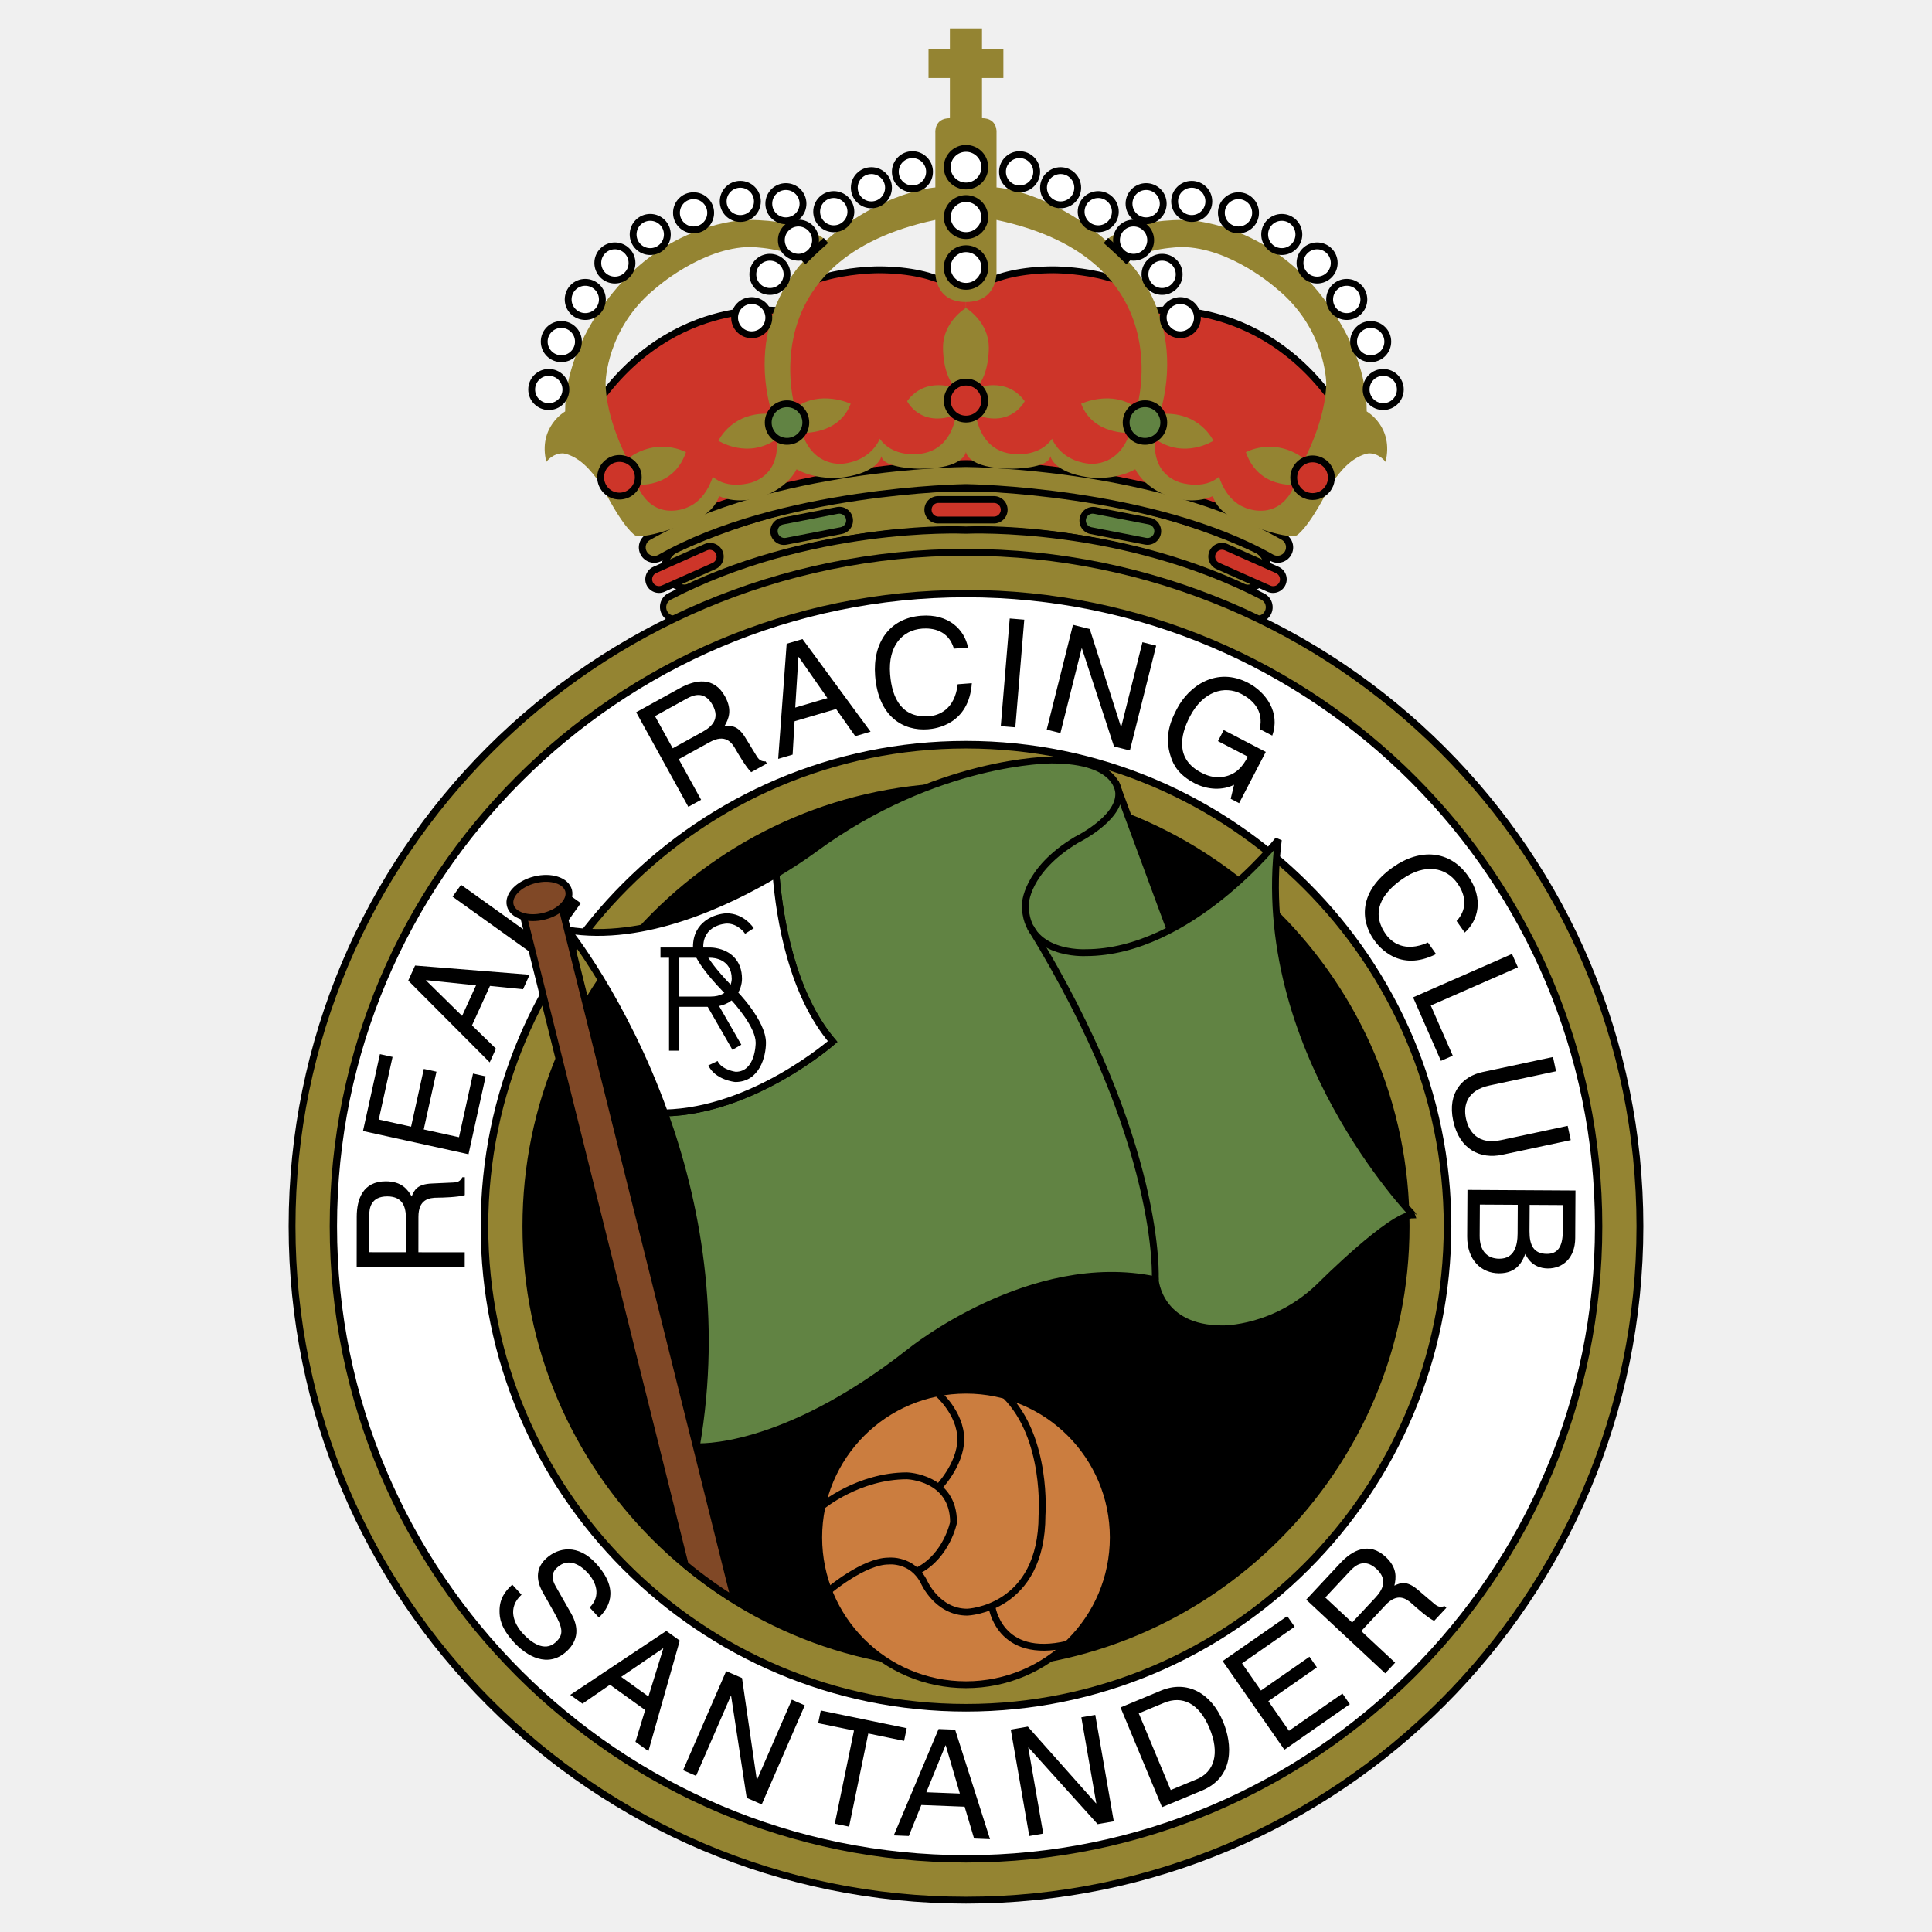
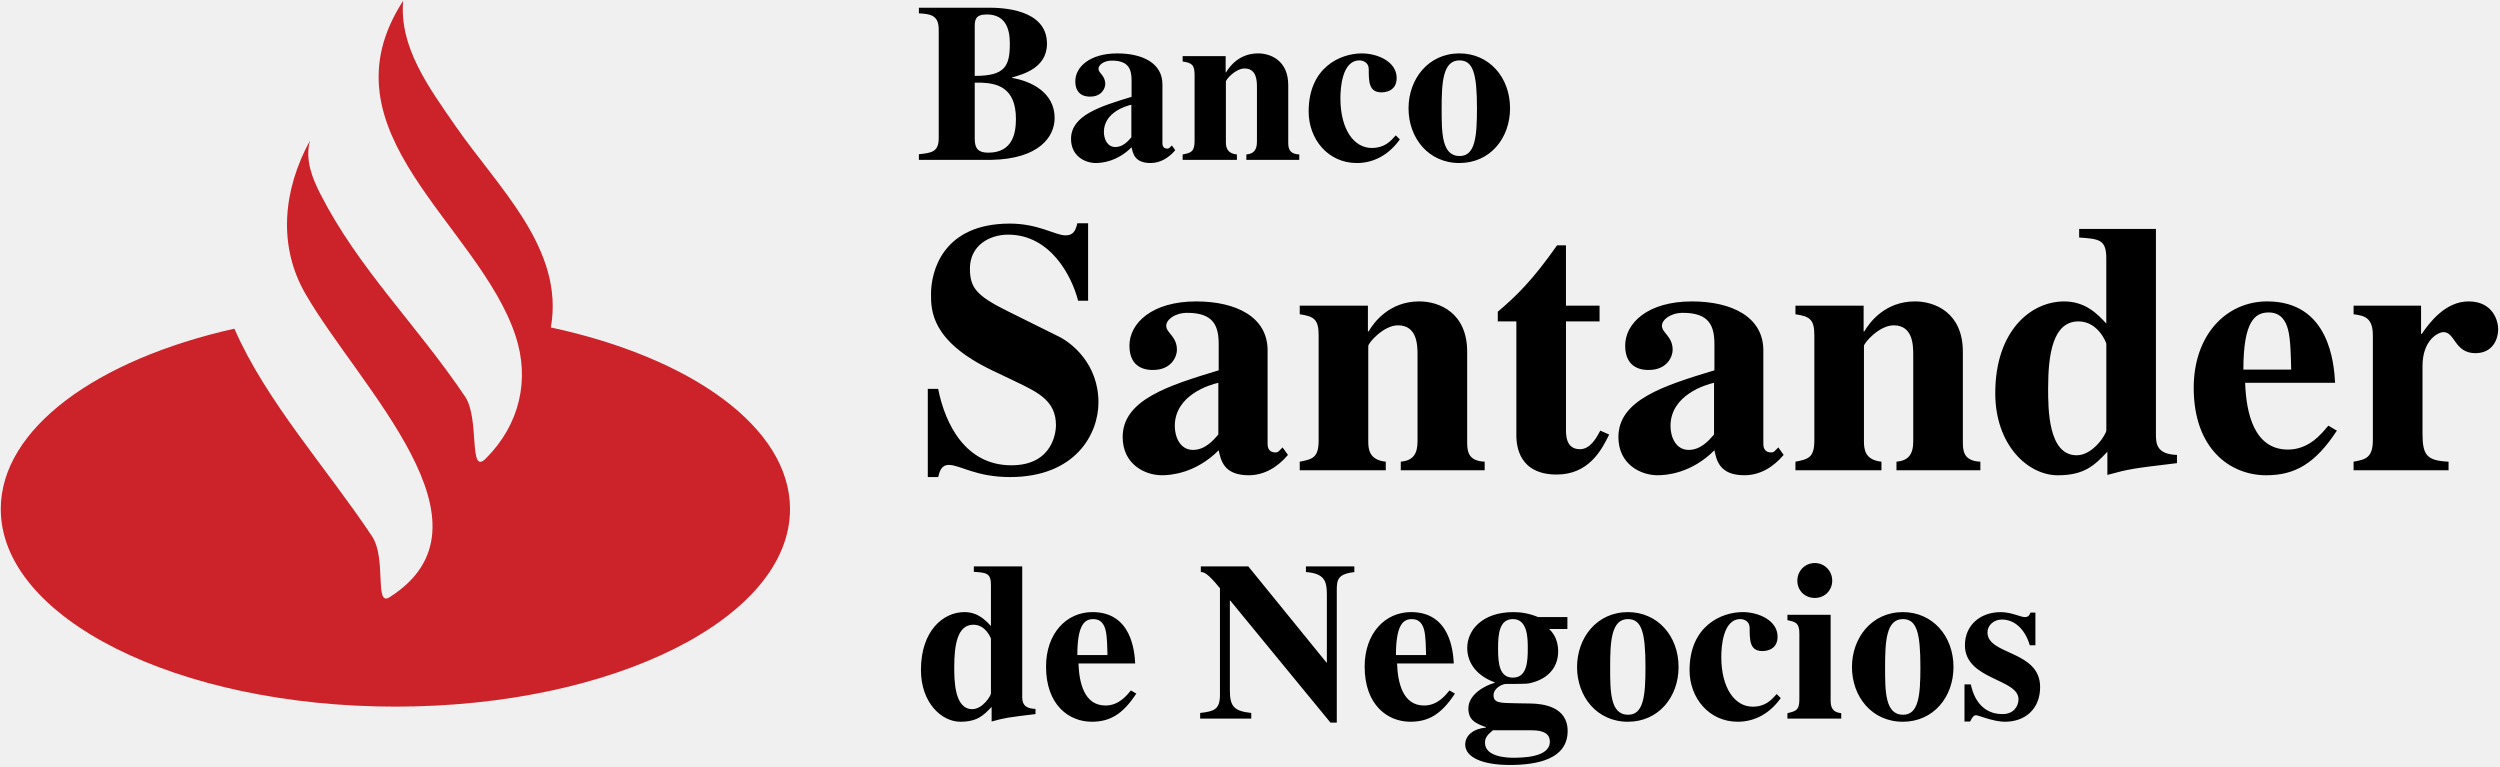
- <svg xmlns="http://www.w3.org/2000/svg" width="2500" height="2500" viewBox="0 0 192.756 192.756">
-   <path d="M65.678 53.987l-7.052-12.283c7.621-12.397 19.222-10.691 19.222-10.691 1.137-4.094 9.781-4.094 9.781-4.094 6.596 0 8.753 2.616 8.753 2.616s2.157-2.616 8.752-2.616c0 0 8.645 0 9.781 4.094 0 0 11.602-1.707 19.223 10.691l-7.053 12.283H65.678z" fill-rule="evenodd" clip-rule="evenodd" fill="#cd3529" stroke="#000" stroke-width=".683" stroke-miterlimit="2.613" />
-   <path d="M96.378 48.434c-1.544-.075-14.75-.499-29.027 6.019a2.389 2.389 0 0 0 1.983 4.346c13.744-6.273 26.772-5.596 26.902-5.589l.139.008.145-.008c.129-.007 13.158-.685 26.902 5.589a2.388 2.388 0 0 0 3.164-1.181c.549-1.2.02-2.617-1.18-3.165-14.277-6.517-27.484-6.094-29.028-6.019z" fill-rule="evenodd" clip-rule="evenodd" />
-   <path d="M96.378 49.117c-1.273-.066-14.45-.568-28.744 5.957a1.706 1.706 0 0 0 1.416 3.104c13.912-6.35 27.094-5.657 27.226-5.649l.101.006.103-.006c.132-.007 13.313-.701 27.225 5.649a1.706 1.706 0 0 0 1.418-3.104c-14.295-6.525-27.471-6.023-28.745-5.957z" fill-rule="evenodd" clip-rule="evenodd" fill="#948432" />
-   <path d="M64.513 53.278a1.535 1.535 0 1 0 1.519 2.668c11.785-6.711 30.176-6.962 30.361-6.964.156.001 18.547.253 30.332 6.964a1.535 1.535 0 0 0 1.52-2.668c-12.486-7.111-31.066-7.359-31.852-7.367-.813.008-19.393.256-31.88 7.367z" fill-rule="evenodd" clip-rule="evenodd" />
-   <path d="M64.85 53.871a.853.853 0 1 0 .844 1.483C77.638 48.552 96.2 48.302 96.386 48.3c.17.002 18.733.252 30.677 7.054a.854.854 0 0 0 .844-1.483c-12.334-7.023-30.742-7.27-31.521-7.277-.793.007-19.202.254-31.536 7.277z" fill-rule="evenodd" clip-rule="evenodd" fill="#948432" />
-   <path d="M96.378 52.565c-1.007-.042-15.929-.52-29.766 6.655a1.537 1.537 0 0 0 1.414 2.726c13.272-6.881 28.136-6.319 28.285-6.312l.067.002.069-.002c.148-.007 15.013-.569 28.284 6.312a1.535 1.535 0 1 0 1.414-2.726c-13.838-7.175-28.76-6.697-29.767-6.655z" fill-rule="evenodd" clip-rule="evenodd" />
-   <path d="M96.34 53.249c-.555-.028-15.551-.61-29.413 6.578a.853.853 0 0 0 .785 1.515c13.444-6.972 28.478-6.395 28.628-6.388.226-.006 15.261-.583 28.705 6.388a.85.85 0 0 0 1.148-.365.85.85 0 0 0-.363-1.15c-13.861-7.188-28.858-6.607-29.49-6.578z" fill-rule="evenodd" clip-rule="evenodd" fill="#948432" />
-   <path d="M93.591 49.495a1.365 1.365 0 0 0 0 2.73h5.573a1.365 1.365 0 1 0 0-2.73h-5.573z" fill-rule="evenodd" clip-rule="evenodd" />
-   <path d="M93.591 50.177a.683.683 0 0 0 0 1.364h5.573a.683.683 0 0 0 .684-.682.684.684 0 0 0-.684-.682h-5.573z" fill-rule="evenodd" clip-rule="evenodd" fill="#cd3529" />
-   <path d="M122.473 54.28a1.364 1.364 0 1 0-1.11 2.494l5.092 2.266a1.364 1.364 0 1 0 1.11-2.493l-5.092-2.267z" fill-rule="evenodd" clip-rule="evenodd" />
-   <path d="M122.195 54.903a.682.682 0 0 0-.554 1.247l5.092 2.267a.682.682 0 1 0 .554-1.246l-5.092-2.268z" fill-rule="evenodd" clip-rule="evenodd" fill="#cd3529" />
-   <path d="M109.277 50.59a1.366 1.366 0 0 0-.522 2.68l5.469 1.063a1.364 1.364 0 1 0 .522-2.68l-5.469-1.063z" fill-rule="evenodd" clip-rule="evenodd" />
-   <path d="M109.146 51.26a.681.681 0 1 0-.262 1.34l5.471 1.063a.681.681 0 1 0 .262-1.339l-5.471-1.064z" fill-rule="evenodd" clip-rule="evenodd" fill="#618343" />
-   <path d="M70.283 54.28a1.364 1.364 0 1 1 1.11 2.494l-5.091 2.266a1.364 1.364 0 1 1-1.111-2.493l5.092-2.267z" fill-rule="evenodd" clip-rule="evenodd" />
-   <path d="M70.56 54.903a.683.683 0 0 1 .555 1.247l-5.09 2.267a.683.683 0 0 1-.902-.346.68.68 0 0 1 .346-.9l5.091-2.268z" fill-rule="evenodd" clip-rule="evenodd" fill="#cd3529" />
-   <path d="M83.479 50.59A1.365 1.365 0 1 1 84 53.27l-5.47 1.063a1.366 1.366 0 1 1-.521-2.68l5.47-1.063z" fill-rule="evenodd" clip-rule="evenodd" />
-   <path d="M83.609 51.26a.681.681 0 1 1 .261 1.34l-5.47 1.062a.681.681 0 1 1-.26-1.339l5.469-1.063z" fill-rule="evenodd" clip-rule="evenodd" fill="#618343" />
-   <path d="M96.369 45.059s-.066 1.706-4.587 1.706c0 0-3.668 0-3.838-1.251 0 0-.256 1.593-3.753 2.104 0 0-2.559.398-4.72-.796 0 0-.853 1.99-3.81 2.843 0 0-2.048.682-3.924-.17 0 0-.341 1.649-2.786 2.559 0 0-4.379 1.791-5.573 1.365 0 0-1.08-.569-3.156-4.606 0 0-1.053-1.905-2.474-2.9-.919-.644-1.592-.682-1.592-.682-1.052 0-1.649.853-1.649.853-.853-3.497 1.877-5.033 1.877-5.033 0-7.592 6.227-13.478 6.227-13.478 5.673-5.672 12.028-5.63 12.028-5.63 5.8 0 7.763 2.047 7.763 2.047 5.715-4.947 10.918-5.289 10.918-5.289v-5.459s-.143-1.45 1.45-1.45V7.783h-2.132V4.882h2.132V2.834h3.204v2.047h2.133v2.901h-2.133v4.009c1.592 0 1.449 1.45 1.449 1.45V18.7s5.203.342 10.92 5.289c0 0 1.961-2.047 7.762-2.047 0 0 6.355-.042 12.027 5.63 0 0 6.227 5.885 6.227 13.478 0 0 2.73 1.536 1.877 5.033 0 0-.598-.853-1.648-.853 0 0-.674.039-1.594.682-1.42.996-2.473 2.9-2.473 2.9-2.076 4.038-3.156 4.606-3.156 4.606-1.195.426-5.574-1.365-5.574-1.365-2.443-.91-2.785-2.559-2.785-2.559-1.877.853-3.924.17-3.924.17-2.957-.853-3.811-2.843-3.811-2.843-2.16 1.194-4.721.796-4.721.796-3.496-.511-3.752-2.104-3.752-2.104-.172 1.251-3.838 1.251-3.838 1.251-4.525.001-4.591-1.705-4.591-1.705zm.009-14.331s2.274 1.365 2.274 3.924c0 0 .086 2.729-1.279 4.094 0 0 2.986-1.279 4.863 1.279 0 0-1.322 2.688-4.863 1.365 0 0 .342 3.924 4.18 3.924 0 0 2.219.17 3.412-1.536 0 0 .768 2.132 3.582 2.474 0 0 2.986.512 4.18-3.071 0 0-3.668.256-4.861-2.9 0 0 3.07-1.45 5.545.427 0 0 4.521-14.843-13.99-18.766v5.118s.172 3.071-3.042 3.071v.597h-.001zm19.335 10.577c3.98-.341 5.346 2.673 5.346 2.673s-2.9 1.877-5.801-.17c0 0-.568 3.299 2.445 4.322 0 0 2.389.796 3.924-.568 0 0 .627 2.332 2.559 3.071 0 0 3.355 1.592 5.006-2.275 0 0-3.641.398-4.891-3.241 0 0 2.844-1.592 5.857.683 0 0 2.16-4.038 2.16-7.621 0 0-.057-5.403-4.947-9.383 0 0-4.578-4.123-9.496-4.151 0 0-3.861.085-5.256 1.479 0-.002 5.852 5.798 3.094 15.181zM96.36 30.131c-3.213 0-3.042-3.071-3.042-3.071v-5.118c-18.511 3.923-13.99 18.766-13.99 18.766 2.474-1.876 5.545-.427 5.545-.427-1.195 3.156-4.862 2.9-4.862 2.9 1.194 3.583 4.18 3.071 4.18 3.071 2.815-.341 3.583-2.474 3.583-2.474 1.194 1.706 3.412 1.536 3.412 1.536 3.838 0 4.18-3.924 4.18-3.924-3.54 1.322-4.862-1.365-4.862-1.365 1.877-2.559 4.862-1.279 4.862-1.279-1.365-1.365-1.279-4.094-1.279-4.094 0-2.559 2.274-3.924 2.274-3.924v-.597h-.001zm-16.241-4.009c-1.394-1.394-5.255-1.479-5.255-1.479-4.872.028-9.496 4.151-9.496 4.151-4.891 3.98-4.948 9.383-4.948 9.383 0 3.583 2.161 7.621 2.161 7.621 3.014-2.275 5.858-.683 5.858-.683-1.251 3.64-4.891 3.241-4.891 3.241 1.649 3.867 5.004 2.275 5.004 2.275 1.933-.739 2.559-3.071 2.559-3.071 1.535 1.365 3.924.568 3.924.568 3.014-1.023 2.445-4.322 2.445-4.322-2.9 2.047-5.8.17-5.8.17s1.365-3.014 5.345-2.673c-2.758-9.381 3.094-15.181 3.094-15.181z" fill-rule="evenodd" clip-rule="evenodd" fill="#948432" />
-   <path d="M110.34 23.99s1.045.898 2.279 2.132m-32.5 0c1.234-1.234 2.281-2.132 2.281-2.132" fill="none" stroke="#000" stroke-width=".683" stroke-miterlimit="2.613" />
-   <path d="M132.83 47.618a1.877 1.877 0 1 1-3.753 0 1.877 1.877 0 0 1 3.753 0zM98.256 39.998a1.878 1.878 0 0 1-3.754 0 1.877 1.877 0 0 1 3.754 0z" fill-rule="evenodd" clip-rule="evenodd" fill="#cd3529" stroke="#000" stroke-width=".683" stroke-miterlimit="2.613" />
-   <path d="M116.111 42.159a1.877 1.877 0 1 1-3.754-.002 1.877 1.877 0 0 1 3.754.002z" fill-rule="evenodd" clip-rule="evenodd" fill="#618343" stroke="#000" stroke-width=".683" stroke-miterlimit="2.613" />
-   <path d="M59.927 47.618a1.876 1.876 0 1 0 3.753.001 1.876 1.876 0 0 0-3.753-.001z" fill-rule="evenodd" clip-rule="evenodd" fill="#cd3529" stroke="#000" stroke-width=".683" stroke-miterlimit="2.613" />
-   <path d="M76.646 42.159a1.875 1.875 0 1 0 3.75.001 1.875 1.875 0 0 0-3.75-.001z" fill-rule="evenodd" clip-rule="evenodd" fill="#618343" stroke="#000" stroke-width=".683" stroke-miterlimit="2.613" />
-   <path d="M120.604 20.094a1.706 1.706 0 1 1-3.412 0 1.706 1.706 0 0 1 3.412 0zM98.256 26.691a1.877 1.877 0 1 1-3.754-.002 1.877 1.877 0 0 1 3.754.002zM98.256 21.686a1.878 1.878 0 0 1-3.754 0 1.877 1.877 0 0 1 3.754 0zM98.256 16.682a1.877 1.877 0 1 1-3.754-.002 1.877 1.877 0 0 1 3.754.002zM139.711 38.86a1.706 1.706 0 1 1-3.412 0 1.706 1.706 0 0 1 3.412 0zM138.459 34.083a1.706 1.706 0 1 1-3.412 0 1.706 1.706 0 0 1 3.412 0zM136.072 29.875a1.706 1.706 0 1 1-3.413 0 1.706 1.706 0 0 1 3.413 0zM133.115 26.236a1.706 1.706 0 1 1-3.413 0 1.706 1.706 0 0 1 3.413 0zM129.588 23.393a1.706 1.706 0 1 1-3.412 0 1.706 1.706 0 0 1 3.412 0zM125.268 21.232a1.706 1.706 0 1 1-3.412 0 1.706 1.706 0 0 1 3.412 0zM116.055 20.322a1.706 1.706 0 1 1-3.413 0 1.706 1.706 0 0 1 3.413 0zM119.467 31.695a1.706 1.706 0 1 1-3.413 0 1.706 1.706 0 0 1 3.413 0zM117.646 27.373a1.706 1.706 0 1 1-3.413 0 1.706 1.706 0 0 1 3.413 0zM114.803 23.961a1.706 1.706 0 1 1-3.412 0 1.706 1.706 0 0 1 3.412 0zM111.277 21.118a1.706 1.706 0 1 1-3.412 0 1.706 1.706 0 0 1 3.412 0zM107.523 18.729a1.706 1.706 0 1 1-3.412 0 1.706 1.706 0 0 1 3.412 0zM103.43 17.137a1.706 1.706 0 1 1-3.412 0 1.706 1.706 0 0 1 3.412 0zM53.045 38.86a1.706 1.706 0 1 0 3.413 0 1.706 1.706 0 0 0-3.413 0zM54.297 34.083a1.706 1.706 0 1 0 3.413 0 1.706 1.706 0 0 0-3.413 0zM56.686 29.875a1.706 1.706 0 1 0 3.413 0 1.706 1.706 0 0 0-3.413 0zM59.642 26.236a1.706 1.706 0 1 0 3.413 0 1.706 1.706 0 0 0-3.413 0zM63.168 23.393a1.706 1.706 0 1 0 3.413 0 1.706 1.706 0 0 0-3.413 0zM67.49 21.232a1.706 1.706 0 1 0 3.413 0 1.706 1.706 0 0 0-3.413 0zM72.153 20.094a1.706 1.706 0 1 0 3.413 0 1.706 1.706 0 0 0-3.413 0zM76.703 20.322a1.706 1.706 0 1 0 3.413 0 1.706 1.706 0 0 0-3.413 0zM73.291 31.695a1.706 1.706 0 1 0 3.413 0 1.706 1.706 0 0 0-3.413 0zM75.11 27.373a1.706 1.706 0 1 0 3.413 0 1.706 1.706 0 0 0-3.413 0zM77.954 23.961a1.706 1.706 0 1 0 3.413 0 1.706 1.706 0 0 0-3.413 0zM81.479 21.118a1.706 1.706 0 1 0 3.413 0 1.706 1.706 0 0 0-3.413 0zM85.233 18.729a1.706 1.706 0 1 0 3.413 0 1.706 1.706 0 0 0-3.413 0zM89.327 17.137a1.706 1.706 0 1 0 3.413 0 1.706 1.706 0 0 0-3.413 0z" fill-rule="evenodd" clip-rule="evenodd" fill="#fff" stroke="#000" stroke-width=".683" stroke-miterlimit="2.613" />
-   <path d="M163.957 122.342c0 37.324-30.256 67.58-67.579 67.58-37.324 0-67.58-30.256-67.58-67.58 0-37.323 30.256-67.58 67.58-67.58 37.323 0 67.579 30.257 67.579 67.58z" fill-rule="evenodd" clip-rule="evenodd" />
-   <path d="M29.48 122.342c0 36.889 30.01 66.898 66.898 66.898 36.887 0 66.897-30.01 66.897-66.898 0-36.888-30.01-66.898-66.897-66.898S29.48 85.454 29.48 122.342zm3.415 0c0-35.005 28.479-63.484 63.484-63.484 35.004 0 63.483 28.479 63.483 63.484 0 35.006-28.479 63.484-63.483 63.484-35.006 0-63.484-28.478-63.484-63.484z" fill-rule="evenodd" clip-rule="evenodd" fill="#948432" />
-   <path d="M48.714 122.342c0 26.281 21.382 47.664 47.665 47.664 26.282 0 47.663-21.383 47.663-47.664 0-26.282-21.381-47.665-47.663-47.665-26.283 0-47.665 21.383-47.665 47.665zm3.414 0c0-24.4 19.85-44.25 44.25-44.25 24.399 0 44.25 19.85 44.25 44.25 0 24.398-19.852 44.25-44.25 44.25-24.4 0-44.25-19.852-44.25-44.25z" fill-rule="evenodd" clip-rule="evenodd" fill="#948432" />
-   <path d="M33.626 122.342c0 34.602 28.15 62.752 62.752 62.752 34.602 0 62.752-28.15 62.752-62.752S130.98 59.59 96.378 59.59c-34.601 0-62.752 28.15-62.752 62.752zm14.331 0c0-26.7 21.722-48.421 48.422-48.421 26.7 0 48.422 21.722 48.422 48.421 0 26.699-21.723 48.422-48.422 48.422-26.701 0-48.422-21.723-48.422-48.422z" fill-rule="evenodd" clip-rule="evenodd" fill="#fff" />
-   <path d="M36.833 124.934l.004-3.633c.001-.721.137-1.938 1.804-1.936 1.591.002 1.86 1.129 1.859 2.193l-.004 3.379-3.663-.003zm4.91.005l.004-3.529c.001-1.74 1.038-1.92 1.923-1.918.405 0 2.042-.043 2.702-.254l.002-1.785-.24-.002c-.256.451-.481.525-1.082.539l-1.951.09c-1.501.059-1.772.674-2.028 1.289-.404-.691-.989-1.504-2.581-1.506-2.282-.002-2.899 1.77-2.901 3.541l-.006 4.982 10.779.014.002-1.457-4.623-.004zM48.454 107.389l-1.711 7.769-10.527-2.318 1.689-7.668 1.261.277-1.376 6.246 3.225.711 1.27-5.761 1.261.277-1.27 5.762 3.519.775 1.398-6.35 1.261.28zM46.104 101.355l-3.601-3.539.013-.027 4.977.52-1.389 3.046zm2.781-2.99l3.297.332.659-1.449-11.427-.916-.685 1.502 8.129 8.158.622-1.367-2.389-2.324 1.794-3.936zM53.714 93.8l3.181-4.444 1.05.752-4.028 5.628-8.765-6.274.848-1.184 7.714 5.522zM65.348 71.449l3.181-1.755c.631-.348 1.762-.816 2.566.643.769 1.393-.087 2.173-1.02 2.688l-2.958 1.632-1.769-3.208zm2.371 4.299l3.089-1.704c1.525-.841 2.183-.021 2.61.755.196.354 1.025 1.766 1.528 2.243l1.564-.863-.116-.21c-.518-.006-.693-.167-.996-.686l-1.021-1.666c-.778-1.286-1.448-1.225-2.109-1.151.409-.688.835-1.593.067-2.986-1.102-1.998-2.95-1.682-4.501-.826l-4.364 2.407 5.205 9.438 1.275-.704-2.231-4.047zM79.341 70.595l.317-5.039.029-.008 2.866 4.102-3.212.945zm4.08.145l1.909 2.709L86.857 73l-6.788-9.238-1.584.467-.845 11.483 1.44-.424.195-3.328 4.146-1.22zM95.173 64.715c-.55-1.855-2.148-2.078-3.18-1.998-1.946.149-3.406 1.708-3.188 4.537.195 2.529 1.243 4.406 3.907 4.201.943-.073 2.54-.648 2.841-3.186l1.407-.108c-.286 4.103-3.565 4.536-4.373 4.599-2.439.188-4.957-1.214-5.276-5.345-.255-3.309 1.454-5.744 4.583-5.985 2.769-.213 4.338 1.397 4.686 3.177l-1.407.108zM101.299 72.567l-1.451-.121.892-10.741 1.451.12-.892 10.742zM113.982 64.074l1.37.343-2.622 10.455-1.587-.397-3.198-9.778-.029-.008-2.117 8.446-1.367-.343 2.619-10.455 1.674.419 3.111 9.756.029.008 2.117-8.446zM122.092 72.836l4.195 2.183-2.66 5.114-.84-.437.338-1.398c-1.123.566-2.627.528-3.932-.151-1.639-.852-2.127-1.867-2.369-2.603-.744-2.147.068-3.807.596-4.818 1.211-2.331 3.988-4.22 7.104-2.599 1.785.929 3.242 2.974 2.408 5.263l-1.254-.651c.453-1.879-.764-2.953-1.816-3.5-1.717-.894-3.842-.256-5.145 2.247-1.012 1.944-1.412 4.274 1.131 5.598.48.25 1.279.598 2.277.406 1.184-.229 1.842-.971 2.375-1.996l-2.982-1.552.574-1.106zM145.324 91.891c1.311-1.422.686-2.909.088-3.755-1.125-1.596-3.211-2.053-5.529-.417-2.074 1.462-3.148 3.323-1.609 5.506.545.773 1.857 1.851 4.191.811l.812 1.153c-3.67 1.854-5.721-.74-6.188-1.403-1.41-2-1.494-4.879 1.891-7.268 2.711-1.912 5.678-1.69 7.486.874 1.602 2.27 1.021 4.442-.33 5.652l-.812-1.153zM142.75 100.32l2.193 5.004-1.181.518-2.78-6.338 9.872-4.328.585 1.334-8.689 3.81zM156.713 113.75l-6.842 1.463c-2.158.461-4.266-.502-4.885-3.395-.605-2.832.955-4.439 2.922-4.859l7.033-1.502.305 1.424-6.637 1.416c-2.289.49-2.623 2.02-2.35 3.297.277 1.307 1.193 2.646 3.484 2.156l6.664-1.424.306 1.424zM155.932 120.229l-.014 2.643c-.01 1.621-.584 2.232-1.59 2.227-1.32-.008-1.736-.865-1.729-2.262l.016-2.627 3.317.019zm-9.524-1.512l-.027 4.641c-.014 2.387 1.436 3.67 3.162 3.68 1.846.012 2.35-1.232 2.639-1.936.549 1.189 1.537 1.449 2.242 1.453 1.473.008 2.725-1.02 2.736-3.031l.025-4.744-10.777-.063zm5.02 1.486l-.016 2.867c-.006 1.186-.314 2.52-1.832 2.512-1.199-.008-1.961-.777-1.953-2.293l.018-3.107 3.783.021zM58.831 160.381c1.177-1.182.63-2.555-.193-3.451-.619-.674-1.853-1.641-3.058-.533-.675.619-.459 1.297-.143 1.863l1.562 2.744c.701 1.252.792 2.596-.468 3.752-1.88 1.727-4.004.457-5.253-.902-1.35-1.473-1.436-2.453-1.44-3.102-.011-1.232.53-1.975 1.271-2.654l.924 1.006c-1.438 1.32-.781 2.879.153 3.895.711.775 2.108 1.896 3.248.852.829-.762.739-1.393-.149-2.982l-1.117-1.971c-.355-.631-1.067-2.139.315-3.408 1.238-1.137 3.195-1.447 4.963.477 2.549 2.775 1.144 4.576.311 5.422l-.926-1.008zM61.978 167.303l4.172-2.844.024.018-1.479 4.781-2.717-1.955zm2.39 3.308l-.967 3.17 1.292.93 3.127-11.029-1.341-.965-9.585 6.383 1.219.877 2.746-1.889 3.509 2.523zM79.002 169.578l1.294.565-4.297 9.884-1.501-.652-1.554-10.172-.027-.012-3.472 7.987-1.294-.563 4.298-9.886 1.583.689 1.47 10.135.028.011 3.472-7.986zM81.89 170.656l8.572 1.766-.26 1.266-3.573-.737-1.915 9.293-1.426-.295 1.915-9.291-3.574-.736.261-1.266zM92.42 178.814l1.91-4.674.03.002 1.406 4.801-3.346-.129zm3.821 1.442l.943 3.176 1.59.062-3.481-10.924-1.65-.064-4.47 10.613 1.5.061 1.247-3.092 4.321.168zM107.885 171.338l1.39-.242 1.848 10.619-1.613.281-6.891-7.641-.029.006 1.492 8.578-1.391.243-1.847-10.62 1.701-.296 6.803 7.654.029-.004-1.492-8.578zM113.615 170.943l2.51-1.045c1.83-.762 3.504.021 4.549 2.529s.48 4.354-1.266 5.082l-2.605 1.084-3.188-7.65zm2.323 9.362l3.977-1.656c3.271-1.363 3.041-4.65 2.111-6.881-1.193-2.869-3.607-4.174-6.199-3.094l-4.033 1.68 4.144 9.951zM134.674 170.027l-6.529 4.547-6.161-8.847 6.446-4.487.738 1.061-5.25 3.654 1.887 2.709 4.841-3.369.739 1.059-4.842 3.371 2.059 2.957 5.334-3.713.738 1.058zM132.225 159.383l2.479-2.656c.49-.527 1.42-1.324 2.639-.188 1.162 1.086.592 2.094-.135 2.873l-2.305 2.469-2.678-2.498zm3.587 3.349l2.408-2.58c1.188-1.273 2.068-.699 2.715-.096.297.277 1.523 1.361 2.15 1.658l1.219-1.307-.176-.164c-.494.154-.709.057-1.158-.342l-1.488-1.266c-1.139-.98-1.758-.715-2.363-.439.176-.781.299-1.773-.863-2.859-1.67-1.557-3.328-.68-4.537.615l-3.398 3.645 7.881 7.354.992-1.064-3.382-3.155z" fill-rule="evenodd" clip-rule="evenodd" />
-   <path fill-rule="evenodd" clip-rule="evenodd" fill="#618343" stroke="#000" stroke-width=".683" stroke-miterlimit="2.613" d="M111.361 78.228l5.379 14.54v3.529h-15.812V78.228h10.433z" />
-   <path d="M127.541 83.786s-8.871 11.26-19.221 11.26c0 0-6.027.341-6.027-4.777 0 0 0-3.412 5.117-6.482 0 0 4.209-2.047 4.209-4.549 0 0 .227-3.412-6.711-3.412 0 0-11.486-.058-23.657 8.871 0 0-1.464 1.108-3.833 2.515.373 4.598 1.612 11.932 5.653 16.705 0 0-7.869 6.926-16.77 7.125 3.179 8.854 5.392 20.371 3.171 33.295 0 0 8.48.639 21.332-9.484 0 0 12.056-9.781 24.453-7.164 0 0 .342 4.891 6.711 4.891 0 0 5.346.113 9.895-4.436 0 0 6.938-6.939 9.1-6.939 0-.002-16.037-16.605-13.422-37.419z" fill-rule="evenodd" clip-rule="evenodd" fill="#618343" stroke="#000" stroke-width=".683" stroke-miterlimit="2.613" />
-   <path d="M77.419 87.211c-4.752 2.824-13.165 6.855-20.799 5.576 0 0 5.626 6.959 9.682 18.254 8.901-.199 16.77-7.125 16.77-7.125-4.041-4.773-5.28-12.107-5.653-16.705z" fill-rule="evenodd" clip-rule="evenodd" fill="#fff" stroke="#000" stroke-width=".683" stroke-miterlimit="2.613" />
-   <path d="M115.258 127.688s.791-13.59-12.457-35.172" fill="none" stroke="#000" stroke-width=".683" stroke-miterlimit="2.613" />
-   <path fill-rule="evenodd" clip-rule="evenodd" d="M66.75 95.045v9.781h1.024v-9.781H66.75z" />
-   <path d="M65.897 95.557h5.005c.213.002 2.104.076 2.104 2.103-.002.178-.083 1.764-2.104 1.764h-3.64v1.023h3.64c2.474 0 3.127-1.822 3.127-2.787 0-.912-.279-1.652-.829-2.203-.915-.914-2.243-.924-2.299-.924h-5.005v1.024h.001z" fill-rule="evenodd" clip-rule="evenodd" />
-   <path fill-rule="evenodd" clip-rule="evenodd" d="M70.458 100.191l2.616 4.549.887-.51-2.615-4.548-.888.509z" />
-   <path d="M69.139 94.477c-.002.016-.002.035-.002.058 0 .371.318 1.721 3.5 4.903.767.768 2.758 3.09 2.758 4.594 0 .117-.032 2.898-1.989 2.9-.001-.004-1.384-.172-1.813-1.074l-.924.439c.685 1.439 2.605 1.646 2.686 1.654 2.436.004 3.065-2.562 3.065-3.92 0-2.234-2.934-5.193-3.059-5.318-3.089-3.089-3.197-4.217-3.198-4.229.001-2.166 2.114-2.328 2.354-2.339 1.146 0 1.795.975 1.823 1.017l.862-.552c-.039-.061-.967-1.488-2.707-1.488-1.175.046-3.356.807-3.356 3.355z" fill-rule="evenodd" clip-rule="evenodd" />
-   <path d="M55.99 90.258l-3.815.951 16.177 64.88a43.984 43.984 0 0 0 4.937 3.545L55.99 90.258z" fill-rule="evenodd" clip-rule="evenodd" fill="#804826" stroke="#000" stroke-width=".683" stroke-miterlimit="2.613" />
-   <path d="M56.733 88.869c.25 1.006-.851 2.146-2.46 2.547-1.608.401-3.117-.088-3.367-1.094-.251-1.005.851-2.146 2.459-2.547 1.609-.401 3.117.089 3.368 1.094z" fill-rule="evenodd" clip-rule="evenodd" fill="#804826" stroke="#000" stroke-width=".683" stroke-miterlimit="2.613" />
-   <path d="M111.072 153.391c0 8.117-6.578 14.695-14.695 14.695-8.115 0-14.694-6.578-14.694-14.695 0-8.115 6.579-14.693 14.694-14.693 8.117-.001 14.695 6.577 14.695 14.693z" fill-rule="evenodd" clip-rule="evenodd" fill="#cb7d3f" stroke="#000" stroke-width=".683" stroke-miterlimit="2.613" />
-   <path d="M93.519 138.975s2.336 1.992 2.336 4.607-2.336 4.951-2.336 4.951m-11.498 1.727s3.632-3.016 8.471-3.016c0 0 4.644.133 4.644 4.645 0 0-.654 3.268-3.466 4.773m-8.99 2.051s3.496-2.967 5.98-2.967c0 0 2.354-.262 3.532 2.092 0 0 1.308 3.008 4.315 3.008 0 0 7.455-.26 7.455-9.678 0 0 .588-7.697-3.652-11.936m-1.357 20.997s.66 5.439 7.545 3.814" fill="none" stroke="#000" stroke-width=".683" stroke-miterlimit="2.613" />
+ <svg xmlns="http://www.w3.org/2000/svg" width="187.282" height="57.441" viewBox="2.776 67.696 187.282 57.441">
+   <g fill-rule="evenodd" clip-rule="evenodd">
+     <path d="M71.614 79.25c.944-.101 1.484-.168 1.484-1.197v-8.161c0-1.113-.708-1.146-1.484-1.197v-.422h5.21c.944 0 4.384.067 4.384 2.698 0 1.872-1.906 2.311-2.614 2.529v.034c1.417.236 3.187 1.079 3.187 3.001 0 1.417-1.18 3.069-4.738 3.137h-5.43v-.422h.001zm4.182-1.146c0 .759.304 1.029 1.012 1.029 1.854 0 2.074-1.501 2.074-2.53 0-2.411-1.484-2.664-2.58-2.715h-.506v4.216zm0-4.722c2.26 0 2.63-.708 2.63-2.428 0-1.18-.371-2.175-1.736-2.175-.86 0-.877.438-.894.826v3.777zM90.818 78.947c-.472.556-1.096.961-1.855.961-1.18 0-1.315-.708-1.417-1.18-1.096 1.096-2.276 1.18-2.681 1.18-.81 0-1.855-.523-1.855-1.804 0-1.754 2.142-2.428 4.536-3.153V73.72c0-.86-.236-1.484-1.484-1.484-.607 0-.995.337-.995.607 0 .354.506.489.506 1.147 0 .303-.253.944-1.13.944-.202 0-1.113 0-1.113-1.146 0-1.062 1.062-2.091 3.153-2.091 1.872 0 3.373.725 3.373 2.31v4.401c0 .101 0 .421.371.421a.217.217 0 0 0 .168-.067l.169-.168.254.353zm-3.289-3.406c-.388.084-2.057.573-2.057 2.041 0 .522.253 1.129.86 1.129.573 0 .961-.456 1.197-.725v-2.445zM100.107 79.672h-3.963v-.405c.556-.051.793-.337.793-.961v-4.081c0-.472-.018-1.399-.928-1.399-.675 0-1.399.826-1.399.978v4.502c0 .388.05.877.826.961v.405h-4.064v-.405c.607-.118.894-.186.894-1.012v-4.957c0-.759-.22-.894-.894-.995v-.404h3.221v1.214h.034c.236-.405.961-1.417 2.395-1.417.928 0 2.26.523 2.26 2.377v4.232c0 .405 0 .928.826.961v.406h-.001zM107.641 78.138c-.775 1.096-1.889 1.771-3.221 1.771-2.158 0-3.609-1.787-3.609-3.861 0-3.322 2.395-4.351 3.98-4.351 1.197 0 2.613.624 2.613 1.838 0 1.079-1.012 1.079-1.146 1.079-.945 0-.945-.826-.945-1.737 0-.506-.438-.657-.689-.657-1.316 0-1.434 2.074-1.434 2.833 0 2.361 1.027 3.727 2.344 3.727.961 0 1.398-.489 1.805-.944l.302.302zM112.105 71.696c2.209 0 3.793 1.771 3.793 4.115 0 2.242-1.5 4.097-3.793 4.097-2.346 0-3.812-1.905-3.812-4.097 0-2.176 1.467-4.115 3.812-4.115 0 0-2.345 0 0 0zm.016 7.689c1.164 0 1.299-1.433 1.299-3.574 0-2.597-.287-3.592-1.314-3.592-1.248 0-1.332 1.669-1.332 3.592-.001 1.821-.001 3.574 1.347 3.574 0 0-1.348 0 0 0zM83.54 90.222c-.481-1.872-2.086-4.948-5.242-4.948-1.391 0-2.862.803-2.862 2.541 0 1.444.508 2.033 2.755 3.156l3.932 1.952c.909.455 2.941 2.006 2.941 4.921 0 2.354-1.711 5.59-6.632 5.59-2.541 0-3.744-.91-4.574-.91-.562 0-.695.482-.802.91h-.776v-6.605h.776c.535 2.701 2.086 5.723 5.482 5.723 3.209 0 3.343-2.648 3.343-2.996 0-1.791-1.257-2.434-2.995-3.262l-1.792-.856c-4.573-2.193-4.573-4.493-4.573-5.723 0-1.631.829-5.269 5.911-5.269 2.14 0 3.396.883 4.172.883.615 0 .749-.401.882-.909h.803v5.803h-.749v-.001zM99.26 101.775c-.748.883-1.738 1.523-2.941 1.523-1.872 0-2.086-1.123-2.247-1.871-1.738 1.738-3.61 1.871-4.252 1.871-1.284 0-2.942-.828-2.942-2.861 0-2.781 3.396-3.851 7.194-5v-1.952c0-1.364-.374-2.354-2.353-2.354-.963 0-1.578.535-1.578.963 0 .562.802.776.802 1.819 0 .481-.401 1.498-1.792 1.498-.321 0-1.766 0-1.766-1.819 0-1.685 1.685-3.316 5.001-3.316 2.969 0 5.349 1.15 5.349 3.664v6.981c0 .16 0 .668.588.668a.345.345 0 0 0 .268-.107l.268-.268.401.561zm-5.215-5.402c-.615.133-3.262.908-3.262 3.236 0 .828.401 1.791 1.364 1.791.909 0 1.524-.723 1.898-1.15v-3.877zM113.996 102.926h-6.285v-.643c.883-.08 1.256-.535 1.256-1.523v-6.473c0-.749-.025-2.22-1.471-2.22-1.07 0-2.219 1.311-2.219 1.551v7.142c0 .615.08 1.391 1.311 1.523v.643h-6.445v-.643c.963-.188 1.416-.293 1.416-1.605v-7.862c0-1.203-.348-1.417-1.416-1.578v-.642h5.107v1.926h.053c.375-.642 1.525-2.247 3.799-2.247 1.471 0 3.584.829 3.584 3.771v6.713c0 .641 0 1.471 1.311 1.523v.644h-.001zM122.604 91.773h-2.516v8.049c0 .428-.025 1.525 1.045 1.525.773 0 1.229-.83 1.523-1.391l.668.293c-.561 1.15-1.523 2.996-3.932 2.996-2.887 0-2.994-2.246-3.021-2.809v-8.665h-1.391v-.722c1.418-1.204 2.621-2.38 4.439-4.974h.668v4.52h2.516v1.178h.001zM136.395 101.775c-.748.883-1.738 1.523-2.941 1.523-1.871 0-2.086-1.123-2.246-1.871-1.738 1.738-3.611 1.871-4.252 1.871-1.285 0-2.941-.828-2.941-2.861 0-2.781 3.396-3.851 7.193-5v-1.952c0-1.364-.375-2.354-2.354-2.354-.963 0-1.578.535-1.578.963 0 .562.803.776.803 1.819 0 .481-.402 1.498-1.793 1.498-.32 0-1.764 0-1.764-1.819 0-1.685 1.684-3.316 5-3.316 2.969 0 5.35 1.15 5.35 3.664v6.981c0 .16 0 .668.588.668a.345.345 0 0 0 .268-.107l.268-.268.399.561zm-5.215-5.402c-.615.133-3.262.908-3.262 3.236 0 .828.4 1.791 1.363 1.791.91 0 1.525-.723 1.898-1.15v-3.877h.001zM151.129 102.926h-6.283v-.643c.881-.08 1.256-.535 1.256-1.523v-6.473c0-.749-.027-2.22-1.471-2.22-1.07 0-2.221 1.311-2.221 1.551v7.142c0 .615.082 1.391 1.311 1.523v.643h-6.443v-.643c.961-.188 1.416-.293 1.416-1.605v-7.862c0-1.203-.348-1.417-1.416-1.578v-.642h5.107v1.926h.053c.375-.642 1.525-2.247 3.799-2.247 1.471 0 3.582.829 3.582 3.771v6.713c0 .641 0 1.471 1.311 1.523v.644h-.001zM165.861 102.391c-3.316.4-3.557.428-5.215.883v-1.738c-.963 1.016-1.713 1.764-3.717 1.764-2.221 0-4.682-2.246-4.682-6.15 0-4.653 2.648-6.873 5.162-6.873 1.605 0 2.514.962 3.156 1.658V87.04c0-1.418-.562-1.444-2.033-1.551v-.642h5.75v15.378c0 .721.055 1.498 1.578 1.551v.615h.001zm-5.295-8.96c0-.027-.588-1.658-2.086-1.658-1.898 0-2.273 2.407-2.273 5 0 1.553 0 5.029 2.139 5.029 1.23 0 2.221-1.578 2.221-1.873v-6.498h-.001zM177.838 99.957c-1.631 2.486-3.154 3.342-5.295 3.342-2.701 0-5.43-1.979-5.43-6.551 0-3.959 2.436-6.473 5.51-6.473 4.654 0 5.002 4.653 5.082 6.098h-6.74c.08 2.273.67 5.002 3.209 5.002 1.578 0 2.514-1.178 3.023-1.793l.641.375zm-3.422-4.574c-.027-.829-.027-2.22-.242-3.022-.16-.588-.508-1.257-1.443-1.257-.99 0-1.898.589-1.898 4.279h3.583zM186.203 102.926h-7.113v-.643c.855-.16 1.443-.268 1.443-1.605v-7.862c0-1.337-.641-1.471-1.443-1.578v-.642h5.055v2.113h.053c.562-.829 1.766-2.434 3.504-2.434 1.818 0 2.221 1.444 2.221 2.086 0 .695-.375 1.792-1.713 1.792-1.551 0-1.523-1.578-2.379-1.578-.402 0-1.578.588-1.578 2.541v5.054c0 1.633.32 2.033 1.951 2.113v.643h-.001zM80.349 121.189c-2.091.254-2.243.271-3.288.557v-1.096c-.607.641-1.079 1.113-2.344 1.113-1.399 0-2.951-1.416-2.951-3.879 0-2.934 1.669-4.334 3.254-4.334 1.011 0 1.585.607 1.99 1.047v-3.086c0-.895-.354-.91-1.282-.979v-.404h3.625v9.695c0 .455.034.945.995.979v.387h.001zm-3.339-5.648c0-.016-.371-1.045-1.315-1.045-1.197 0-1.434 1.518-1.434 3.152 0 .979 0 3.172 1.35 3.172.775 0 1.399-.996 1.399-1.182v-4.097zM87.9 119.656c-1.029 1.568-1.99 2.107-3.339 2.107-1.703 0-3.423-1.248-3.423-4.131 0-2.496 1.535-4.082 3.474-4.082 2.934 0 3.153 2.936 3.204 3.846h-4.249c.051 1.434.422 3.152 2.023 3.152.995 0 1.585-.74 1.905-1.129l.405.237zm-2.159-2.885c-.017-.521-.017-1.398-.151-1.904-.101-.371-.32-.793-.911-.793-.624 0-1.197.371-1.197 2.697h2.259zM92.683 121.105c1.011-.117 1.483-.236 1.483-1.348v-7.994c-.944-1.162-1.214-1.213-1.433-1.213v-.422h3.558l5.851 7.199h.033v-5.109c0-1.012-.201-1.566-1.568-1.668v-.422h3.627v.422c-1.215.15-1.316.539-1.316 1.348v9.932h-.471l-7.504-9.139h-.034v6.746c0 1.213.354 1.533 1.602 1.668v.422h-3.828v-.422zM111.768 119.656c-1.029 1.568-1.99 2.107-3.34 2.107-1.703 0-3.422-1.248-3.422-4.131 0-2.496 1.533-4.082 3.473-4.082 2.934 0 3.154 2.936 3.203 3.846h-4.248c.051 1.434.422 3.152 2.023 3.152.994 0 1.586-.74 1.906-1.129l.405.237zm-2.159-2.885c-.018-.521-.018-1.398-.152-1.904-.102-.371-.32-.793-.91-.793-.625 0-1.197.371-1.197 2.697h2.259zM118.828 114.816c.168.168.674.658.674 1.67 0 1.027-.557 1.904-1.77 2.293-.49.152-.49.152-2.125.152-.32 0-.945.336-.945.842 0 .574.439.59 1.688.607l1.096.018c.826.016 2.766.186 2.766 2.057 0 2.092-2.227 2.547-4.334 2.547-2.09 0-3.338-.59-3.338-1.535 0-.674.605-1.18 1.551-1.266v-.033c-.76-.27-1.314-.521-1.314-1.398 0-1.062 1.246-1.721 1.973-1.924v-.033c-1.248-.455-2.059-1.365-2.059-2.58 0-1.348 1.146-2.682 3.457-2.682.607 0 1.182.102 1.855.371h2.191v.895h-1.366v-.001zm-4.215 7.588c-.439.354-.592.574-.592.945 0 1.078 1.771 1.111 2.059 1.111.674 0 2.799 0 2.799-1.197 0-.605-.473-.859-1.35-.859h-2.916zm1.5-3.945c1.062 0 1.113-1.215 1.113-2.176 0-.758 0-2.209-1.113-2.209-1.029 0-1.113 1.146-1.113 2.209 0 1.164.119 2.176 1.113 2.176 0 0-.994 0 0 0zM124.729 113.551c2.209 0 3.793 1.771 3.793 4.115 0 2.242-1.5 4.098-3.793 4.098-2.344 0-3.811-1.906-3.811-4.098 0-2.176 1.467-4.115 3.811-4.115 0 0-2.344 0 0 0zm.015 7.689c1.164 0 1.299-1.432 1.299-3.574 0-2.598-.287-3.592-1.314-3.592-1.248 0-1.332 1.67-1.332 3.592-.001 1.822-.001 3.574 1.347 3.574 0 0-1.348 0 0 0zM136.176 119.992c-.775 1.098-1.889 1.771-3.221 1.771-2.158 0-3.609-1.787-3.609-3.861 0-3.322 2.395-4.352 3.98-4.352 1.197 0 2.613.625 2.613 1.84 0 1.078-1.012 1.078-1.146 1.078-.945 0-.945-.826-.945-1.736 0-.506-.438-.658-.691-.658-1.314 0-1.434 2.074-1.434 2.834 0 2.359 1.029 3.727 2.346 3.727.961 0 1.398-.49 1.805-.945l.302.302zM140.707 121.527h-4.029v-.404c.605-.152.893-.203.893-1.012v-4.957c0-.76-.252-.877-.893-.996v-.404h3.236v6.408c0 .521.135.893.793.961v.404zm-1.973-11.652c.725 0 1.299.59 1.299 1.316 0 .742-.574 1.299-1.299 1.299-.775 0-1.314-.574-1.314-1.299 0-.709.555-1.316 1.314-1.316 0 0-.759 0 0 0zM145.324 113.551c2.209 0 3.793 1.771 3.793 4.115 0 2.242-1.5 4.098-3.793 4.098-2.344 0-3.812-1.906-3.812-4.098 0-2.176 1.468-4.115 3.812-4.115 0 0-2.344 0 0 0zm.016 7.689c1.164 0 1.299-1.432 1.299-3.574 0-2.598-.287-3.592-1.314-3.592-1.248 0-1.332 1.67-1.332 3.592-.001 1.822-.001 3.574 1.347 3.574 0 0-1.348 0 0 0zM154.832 116.031c-.354-1.197-1.131-1.924-2.092-1.924-.605 0-1.078.439-1.078.961 0 1.721 3.945 1.334 3.945 4.1 0 1.602-1.08 2.596-2.646 2.596-.844 0-1.99-.488-2.143-.488-.186 0-.287.135-.455.471h-.422v-2.781h.473c.102.455.506 2.225 2.377 2.225.844 0 1.197-.605 1.197-1.111 0-1.553-4.014-1.451-4.014-4.047 0-1.484 1.131-2.48 2.682-2.48.793 0 1.484.371 1.805.371.303 0 .371-.201.422-.336h.371v2.445h-.422v-.002z" />
+     <path d="M20.333 92.318c-10.313 2.31-17.499 7.493-17.499 13.514 0 8.172 13.236 14.799 29.562 14.799s29.562-6.627 29.562-14.799c0-6.104-7.381-11.343-17.917-13.606 1.042-5.866-3.929-10.455-7.132-15.075-2.062-2.975-4.231-5.937-3.932-9.396-6.371 9.829 5.654 16.723 8.42 25.096 1.076 3.256.34 6.627-2.227 9.194-1.316 1.316-.435-2.979-1.552-4.637-3.672-5.447-7.992-9.578-10.858-15.21-.574-1.128-1.16-2.537-.759-3.979-2.044 3.741-2.41 7.91-.343 11.489 4.071 7.054 14.876 17.286 6.296 22.731-1.151.73-.204-2.908-1.308-4.568-3.405-5.121-7.923-10.092-10.313-15.553 0 0 2.39 5.461 0 0z" fill="#cc2229" />
+   </g>
</svg>
